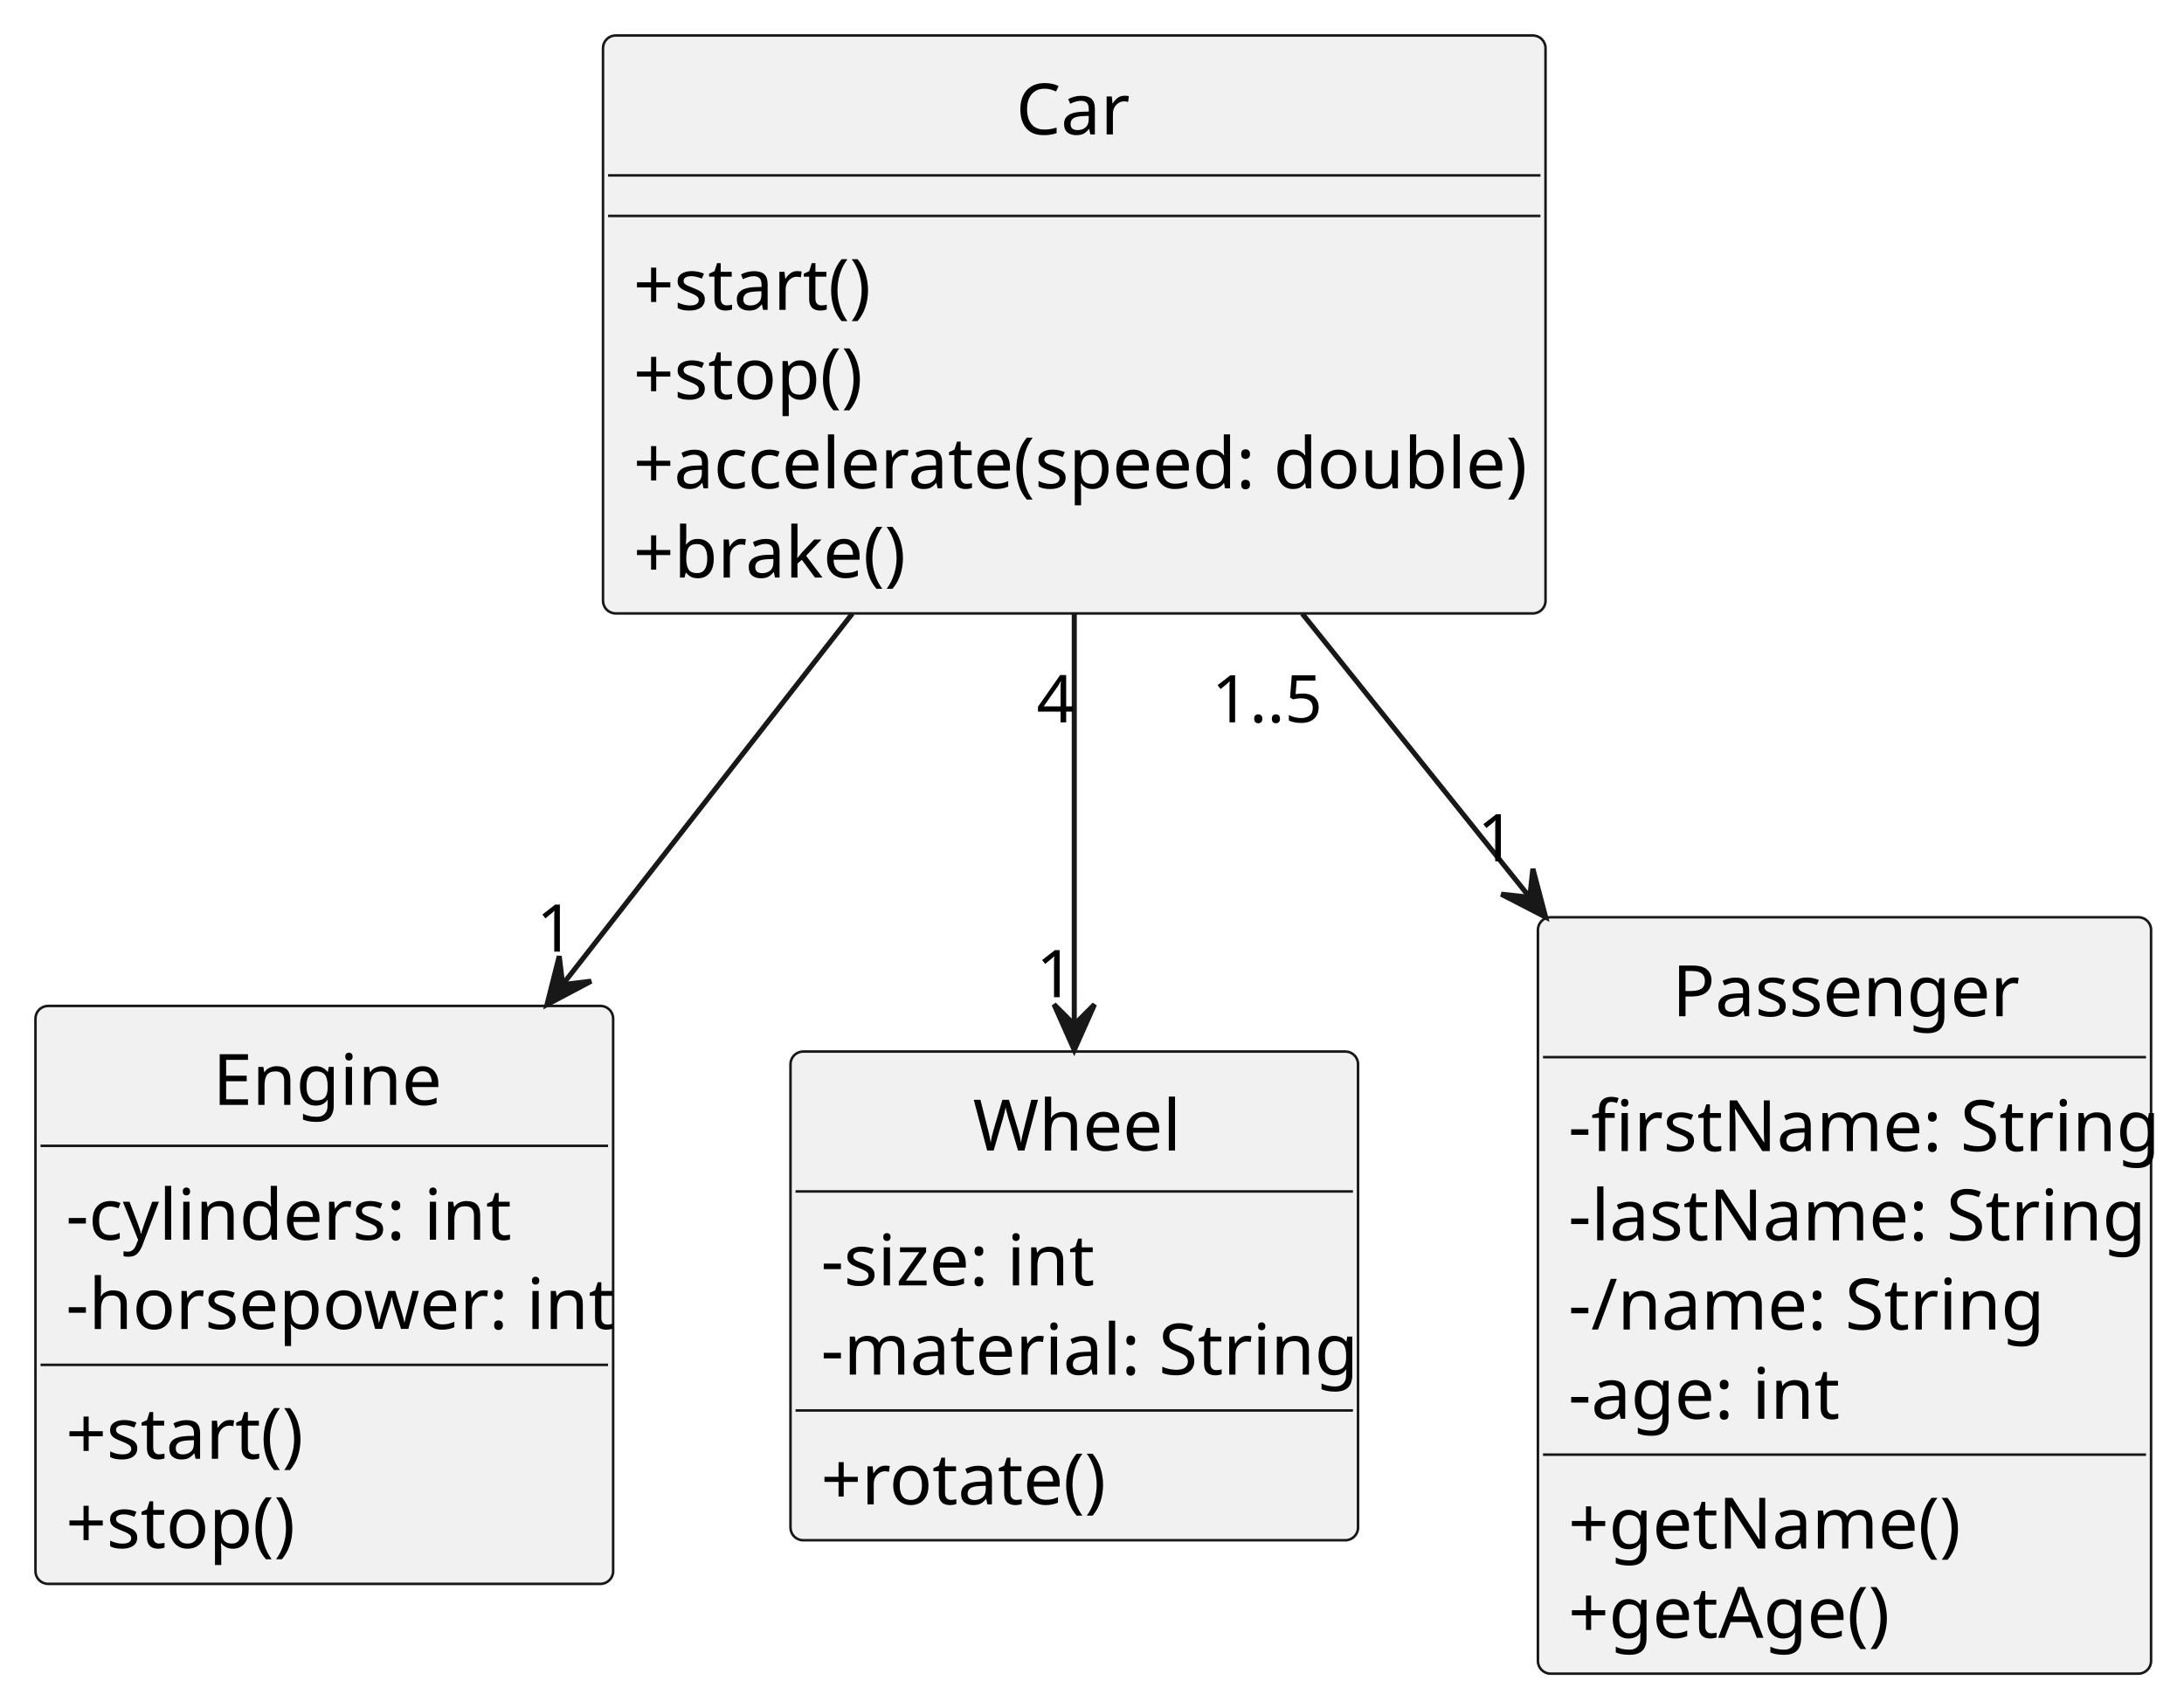
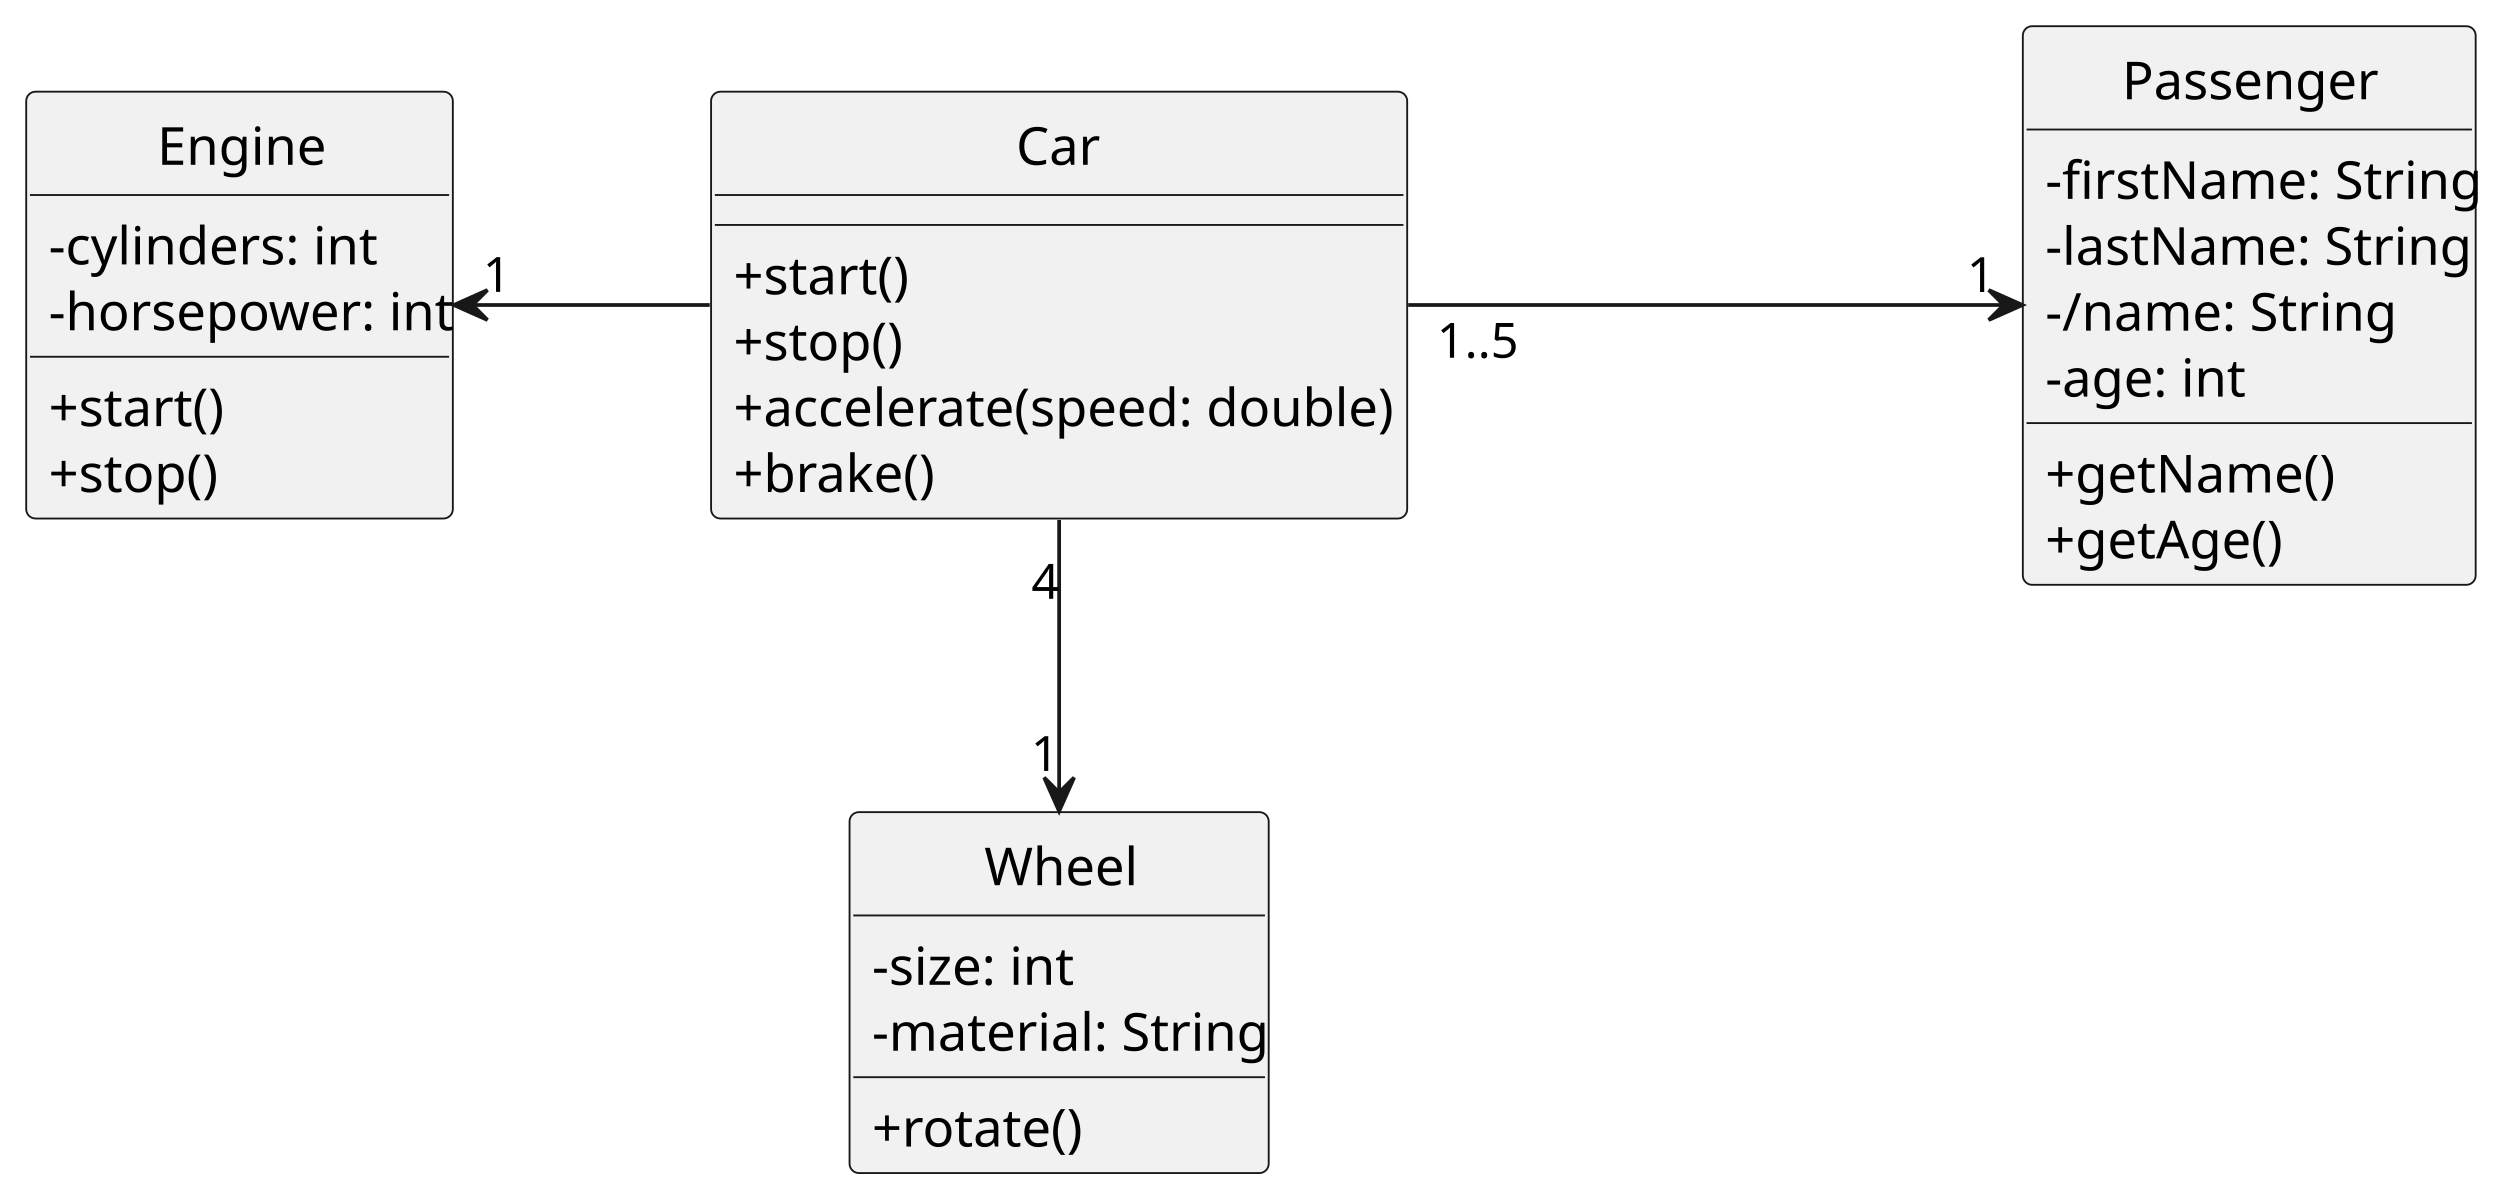
- <svg xmlns="http://www.w3.org/2000/svg" contentStyleType="text/css" height="337px" preserveAspectRatio="none" style="width:431px;height:337px;background:#FFFFFF;" version="1.1" viewBox="0 0 431 337" width="431px" zoomAndPan="magnify">
+ <svg xmlns="http://www.w3.org/2000/svg" contentStyleType="text/css" height="320px" preserveAspectRatio="none" style="width:668px;height:320px;background:#FFFFFF;" version="1.1" viewBox="0 0 668 320" width="668px" zoomAndPan="magnify">
  <defs />
  <g>
    <g id="elem_Car">
-       <rect codeLine="4" fill="#F1F1F1" height="114.047" id="Car" rx="2.5" ry="2.5" style="stroke:#181818;stroke-width:0.5;" width="186" x="119" y="7" />
-       <text fill="#000000" font-family="sans-serif" font-size="14" lengthAdjust="spacing" textLength="23" x="200.5" y="26.533">Car</text>
-       <line style="stroke:#181818;stroke-width:0.5;" x1="120" x2="304" y1="34.609" y2="34.609" />
-       <line style="stroke:#181818;stroke-width:0.5;" x1="120" x2="304" y1="42.609" y2="42.609" />
-       <text fill="#000000" font-family="sans-serif" font-size="14" lengthAdjust="spacing" textLength="46" x="125" y="61.143">+start()</text>
-       <text fill="#000000" font-family="sans-serif" font-size="14" lengthAdjust="spacing" textLength="45" x="125" y="78.752">+stop()</text>
-       <text fill="#000000" font-family="sans-serif" font-size="14" lengthAdjust="spacing" textLength="174" x="125" y="96.361">+accelerate(speed: double)</text>
-       <text fill="#000000" font-family="sans-serif" font-size="14" lengthAdjust="spacing" textLength="54" x="125" y="113.971">+brake()</text>
+       <rect codeLine="4" fill="#F1F1F1" height="114.047" id="Car" rx="2.5" ry="2.5" style="stroke:#181818;stroke-width:0.5;" width="186" x="190" y="24.5" />
+       <text fill="#000000" font-family="sans-serif" font-size="14" lengthAdjust="spacing" textLength="23" x="271.5" y="44.033">Car</text>
+       <line style="stroke:#181818;stroke-width:0.5;" x1="191" x2="375" y1="52.109" y2="52.109" />
+       <line style="stroke:#181818;stroke-width:0.5;" x1="191" x2="375" y1="60.109" y2="60.109" />
+       <text fill="#000000" font-family="sans-serif" font-size="14" lengthAdjust="spacing" textLength="46" x="196" y="78.643">+start()</text>
+       <text fill="#000000" font-family="sans-serif" font-size="14" lengthAdjust="spacing" textLength="45" x="196" y="96.252">+stop()</text>
+       <text fill="#000000" font-family="sans-serif" font-size="14" lengthAdjust="spacing" textLength="174" x="196" y="113.861">+accelerate(speed: double)</text>
+       <text fill="#000000" font-family="sans-serif" font-size="14" lengthAdjust="spacing" textLength="54" x="196" y="131.471">+brake()</text>
    </g>
    <g id="elem_Engine">
-       <rect codeLine="11" fill="#F1F1F1" height="114.047" id="Engine" rx="2.5" ry="2.5" style="stroke:#181818;stroke-width:0.5;" width="114" x="7" y="198.5" />
-       <text fill="#000000" font-family="sans-serif" font-size="14" lengthAdjust="spacing" textLength="44" x="42" y="218.033">Engine</text>
-       <line style="stroke:#181818;stroke-width:0.5;" x1="8" x2="120" y1="226.109" y2="226.109" />
-       <text fill="#000000" font-family="sans-serif" font-size="14" lengthAdjust="spacing" textLength="84" x="13" y="244.643">-cylinders: int</text>
-       <text fill="#000000" font-family="sans-serif" font-size="14" lengthAdjust="spacing" textLength="102" x="13" y="262.252">-horsepower: int</text>
-       <line style="stroke:#181818;stroke-width:0.5;" x1="8" x2="120" y1="269.328" y2="269.328" />
-       <text fill="#000000" font-family="sans-serif" font-size="14" lengthAdjust="spacing" textLength="46" x="13" y="287.861">+start()</text>
-       <text fill="#000000" font-family="sans-serif" font-size="14" lengthAdjust="spacing" textLength="45" x="13" y="305.471">+stop()</text>
+       <rect codeLine="11" fill="#F1F1F1" height="114.047" id="Engine" rx="2.5" ry="2.5" style="stroke:#181818;stroke-width:0.5;" width="114" x="7" y="24.5" />
+       <text fill="#000000" font-family="sans-serif" font-size="14" lengthAdjust="spacing" textLength="44" x="42" y="44.033">Engine</text>
+       <line style="stroke:#181818;stroke-width:0.5;" x1="8" x2="120" y1="52.109" y2="52.109" />
+       <text fill="#000000" font-family="sans-serif" font-size="14" lengthAdjust="spacing" textLength="84" x="13" y="70.643">-cylinders: int</text>
+       <text fill="#000000" font-family="sans-serif" font-size="14" lengthAdjust="spacing" textLength="102" x="13" y="88.252">-horsepower: int</text>
+       <line style="stroke:#181818;stroke-width:0.5;" x1="8" x2="120" y1="95.328" y2="95.328" />
+       <text fill="#000000" font-family="sans-serif" font-size="14" lengthAdjust="spacing" textLength="46" x="13" y="113.861">+start()</text>
+       <text fill="#000000" font-family="sans-serif" font-size="14" lengthAdjust="spacing" textLength="45" x="13" y="131.471">+stop()</text>
    </g>
    <g id="elem_Wheel">
-       <rect codeLine="18" fill="#F1F1F1" height="96.438" id="Wheel" rx="2.5" ry="2.5" style="stroke:#181818;stroke-width:0.5;" width="112" x="156" y="207.5" />
-       <text fill="#000000" font-family="sans-serif" font-size="14" lengthAdjust="spacing" textLength="40" x="192" y="227.033">Wheel</text>
-       <line style="stroke:#181818;stroke-width:0.5;" x1="157" x2="267" y1="235.109" y2="235.109" />
-       <text fill="#000000" font-family="sans-serif" font-size="14" lengthAdjust="spacing" textLength="52" x="162" y="253.643">-size: int</text>
-       <text fill="#000000" font-family="sans-serif" font-size="14" lengthAdjust="spacing" textLength="100" x="162" y="271.252">-material: String</text>
-       <line style="stroke:#181818;stroke-width:0.5;" x1="157" x2="267" y1="278.328" y2="278.328" />
-       <text fill="#000000" font-family="sans-serif" font-size="14" lengthAdjust="spacing" textLength="55" x="162" y="296.861">+rotate()</text>
+       <rect codeLine="18" fill="#F1F1F1" height="96.438" id="Wheel" rx="2.5" ry="2.5" style="stroke:#181818;stroke-width:0.5;" width="112" x="227" y="217" />
+       <text fill="#000000" font-family="sans-serif" font-size="14" lengthAdjust="spacing" textLength="40" x="263" y="236.533">Wheel</text>
+       <line style="stroke:#181818;stroke-width:0.5;" x1="228" x2="338" y1="244.609" y2="244.609" />
+       <text fill="#000000" font-family="sans-serif" font-size="14" lengthAdjust="spacing" textLength="52" x="233" y="263.143">-size: int</text>
+       <text fill="#000000" font-family="sans-serif" font-size="14" lengthAdjust="spacing" textLength="100" x="233" y="280.752">-material: String</text>
+       <line style="stroke:#181818;stroke-width:0.5;" x1="228" x2="338" y1="287.828" y2="287.828" />
+       <text fill="#000000" font-family="sans-serif" font-size="14" lengthAdjust="spacing" textLength="55" x="233" y="306.361">+rotate()</text>
    </g>
    <g id="elem_Passenger">
-       <rect codeLine="24" fill="#F1F1F1" height="149.266" id="Passenger" rx="2.5" ry="2.5" style="stroke:#181818;stroke-width:0.5;" width="121" x="303.5" y="181" />
-       <text fill="#000000" font-family="sans-serif" font-size="14" lengthAdjust="spacing" textLength="68" x="330" y="200.533">Passenger</text>
-       <line style="stroke:#181818;stroke-width:0.5;" x1="304.5" x2="423.5" y1="208.609" y2="208.609" />
-       <text fill="#000000" font-family="sans-serif" font-size="14" lengthAdjust="spacing" textLength="109" x="309.5" y="227.143">-firstName: String</text>
-       <text fill="#000000" font-family="sans-serif" font-size="14" lengthAdjust="spacing" textLength="108" x="309.5" y="244.752">-lastName: String</text>
-       <text fill="#000000" font-family="sans-serif" font-size="14" lengthAdjust="spacing" textLength="89" x="309.5" y="262.361">-/name: String</text>
-       <text fill="#000000" font-family="sans-serif" font-size="14" lengthAdjust="spacing" textLength="52" x="309.5" y="279.971">-age: int</text>
-       <line style="stroke:#181818;stroke-width:0.5;" x1="304.5" x2="423.5" y1="287.047" y2="287.047" />
-       <text fill="#000000" font-family="sans-serif" font-size="14" lengthAdjust="spacing" textLength="74" x="309.5" y="305.58">+getName()</text>
-       <text fill="#000000" font-family="sans-serif" font-size="14" lengthAdjust="spacing" textLength="63" x="309.5" y="323.19">+getAge()</text>
+       <rect codeLine="24" fill="#F1F1F1" height="149.266" id="Passenger" rx="2.5" ry="2.5" style="stroke:#181818;stroke-width:0.5;" width="121" x="540.5" y="7" />
+       <text fill="#000000" font-family="sans-serif" font-size="14" lengthAdjust="spacing" textLength="68" x="567" y="26.533">Passenger</text>
+       <line style="stroke:#181818;stroke-width:0.5;" x1="541.5" x2="660.5" y1="34.609" y2="34.609" />
+       <text fill="#000000" font-family="sans-serif" font-size="14" lengthAdjust="spacing" textLength="109" x="546.5" y="53.143">-firstName: String</text>
+       <text fill="#000000" font-family="sans-serif" font-size="14" lengthAdjust="spacing" textLength="108" x="546.5" y="70.752">-lastName: String</text>
+       <text fill="#000000" font-family="sans-serif" font-size="14" lengthAdjust="spacing" textLength="89" x="546.5" y="88.361">-/name: String</text>
+       <text fill="#000000" font-family="sans-serif" font-size="14" lengthAdjust="spacing" textLength="52" x="546.5" y="105.971">-age: int</text>
+       <line style="stroke:#181818;stroke-width:0.5;" x1="541.5" x2="660.5" y1="113.047" y2="113.047" />
+       <text fill="#000000" font-family="sans-serif" font-size="14" lengthAdjust="spacing" textLength="74" x="546.5" y="131.58">+getName()</text>
+       <text fill="#000000" font-family="sans-serif" font-size="14" lengthAdjust="spacing" textLength="63" x="546.5" y="149.19">+getAge()</text>
    </g>
-     <g id="link_Car_Engine">
-       <path codeLine="33" d="M168.2,121.09 C150.23,144.09 129.39,170.77 111.1,194.2 " fill="none" id="Car-to-Engine" style="stroke:#181818;stroke-width:1.0;" />
-       <polygon fill="#181818" points="107.95,198.23,116.655,193.623,111.038,194.298,110.364,188.681,107.95,198.23" style="stroke:#181818;stroke-width:1.0;" />
-       <text fill="#000000" font-family="sans-serif" font-size="13" lengthAdjust="spacing" textLength="7" x="105.88" y="187.789">1</text>
+     <g id="link_Engine_Car">
+       <path codeLine="33" d="M126.46,81.5 C146.13,81.5 168.3,81.5 189.64,81.5 " fill="none" id="Engine-backto-Car" style="stroke:#181818;stroke-width:1.0;" />
+       <polygon fill="#181818" points="121.25,81.5,130.25,85.5,126.25,81.5,130.25,77.5,121.25,81.5" style="stroke:#181818;stroke-width:1.0;" />
+       <text fill="#000000" font-family="sans-serif" font-size="13" lengthAdjust="spacing" textLength="7" x="129.034" y="77.99">1</text>
    </g>
    <g id="link_Car_Wheel">
-       <path codeLine="34" d="M212,121.09 C212,146.66 212,176.77 212,201.91 " fill="none" id="Car-to-Wheel" style="stroke:#181818;stroke-width:1.0;" />
-       <polygon fill="#181818" points="212,207.2,216,198.2,212,202.2,208,198.2,212,207.2" style="stroke:#181818;stroke-width:1.0;" />
-       <text fill="#000000" font-family="sans-serif" font-size="13" lengthAdjust="spacing" textLength="7" x="204.573" y="142.536">4</text>
-       <text fill="#000000" font-family="sans-serif" font-size="13" lengthAdjust="spacing" textLength="7" x="204.508" y="196.772">1</text>
+       <path codeLine="34" d="M283,138.93 C283,162.15 283,188.89 283,211.66 " fill="none" id="Car-to-Wheel" style="stroke:#181818;stroke-width:1.0;" />
+       <polygon fill="#181818" points="283,216.76,287,207.76,283,211.76,279,207.76,283,216.76" style="stroke:#181818;stroke-width:1.0;" />
+       <text fill="#000000" font-family="sans-serif" font-size="13" lengthAdjust="spacing" textLength="7" x="275.595" y="160.008">4</text>
+       <text fill="#000000" font-family="sans-serif" font-size="13" lengthAdjust="spacing" textLength="7" x="275.486" y="205.989">1</text>
    </g>
    <g id="link_Car_Passenger">
-       <path codeLine="35" d="M256.99,121.09 C270.99,138.54 286.68,158.1 301.64,176.76 " fill="none" id="Car-to-Passenger" style="stroke:#181818;stroke-width:1.0;" />
-       <polygon fill="#181818" points="305.02,180.97,302.509,171.447,301.891,177.07,296.268,176.453,305.02,180.97" style="stroke:#181818;stroke-width:1.0;" />
-       <text fill="#000000" font-family="sans-serif" font-size="13" lengthAdjust="spacing" textLength="22" x="239.132" y="142.536">1..5</text>
-       <text fill="#000000" font-family="sans-serif" font-size="13" lengthAdjust="spacing" textLength="7" x="291.577" y="169.959">1</text>
+       <path codeLine="35" d="M376.26,81.5 C427.26,81.5 489.21,81.5 535.14,81.5 " fill="none" id="Car-to-Passenger" style="stroke:#181818;stroke-width:1.0;" />
+       <polygon fill="#181818" points="540.38,81.5,531.38,77.5,535.38,81.5,531.38,85.5,540.38,81.5" style="stroke:#181818;stroke-width:1.0;" />
+       <text fill="#000000" font-family="sans-serif" font-size="13" lengthAdjust="spacing" textLength="22" x="383.917" y="95.594">1..5</text>
+       <text fill="#000000" font-family="sans-serif" font-size="13" lengthAdjust="spacing" textLength="7" x="525.565" y="78.025">1</text>
    </g>
  </g>
</svg>
